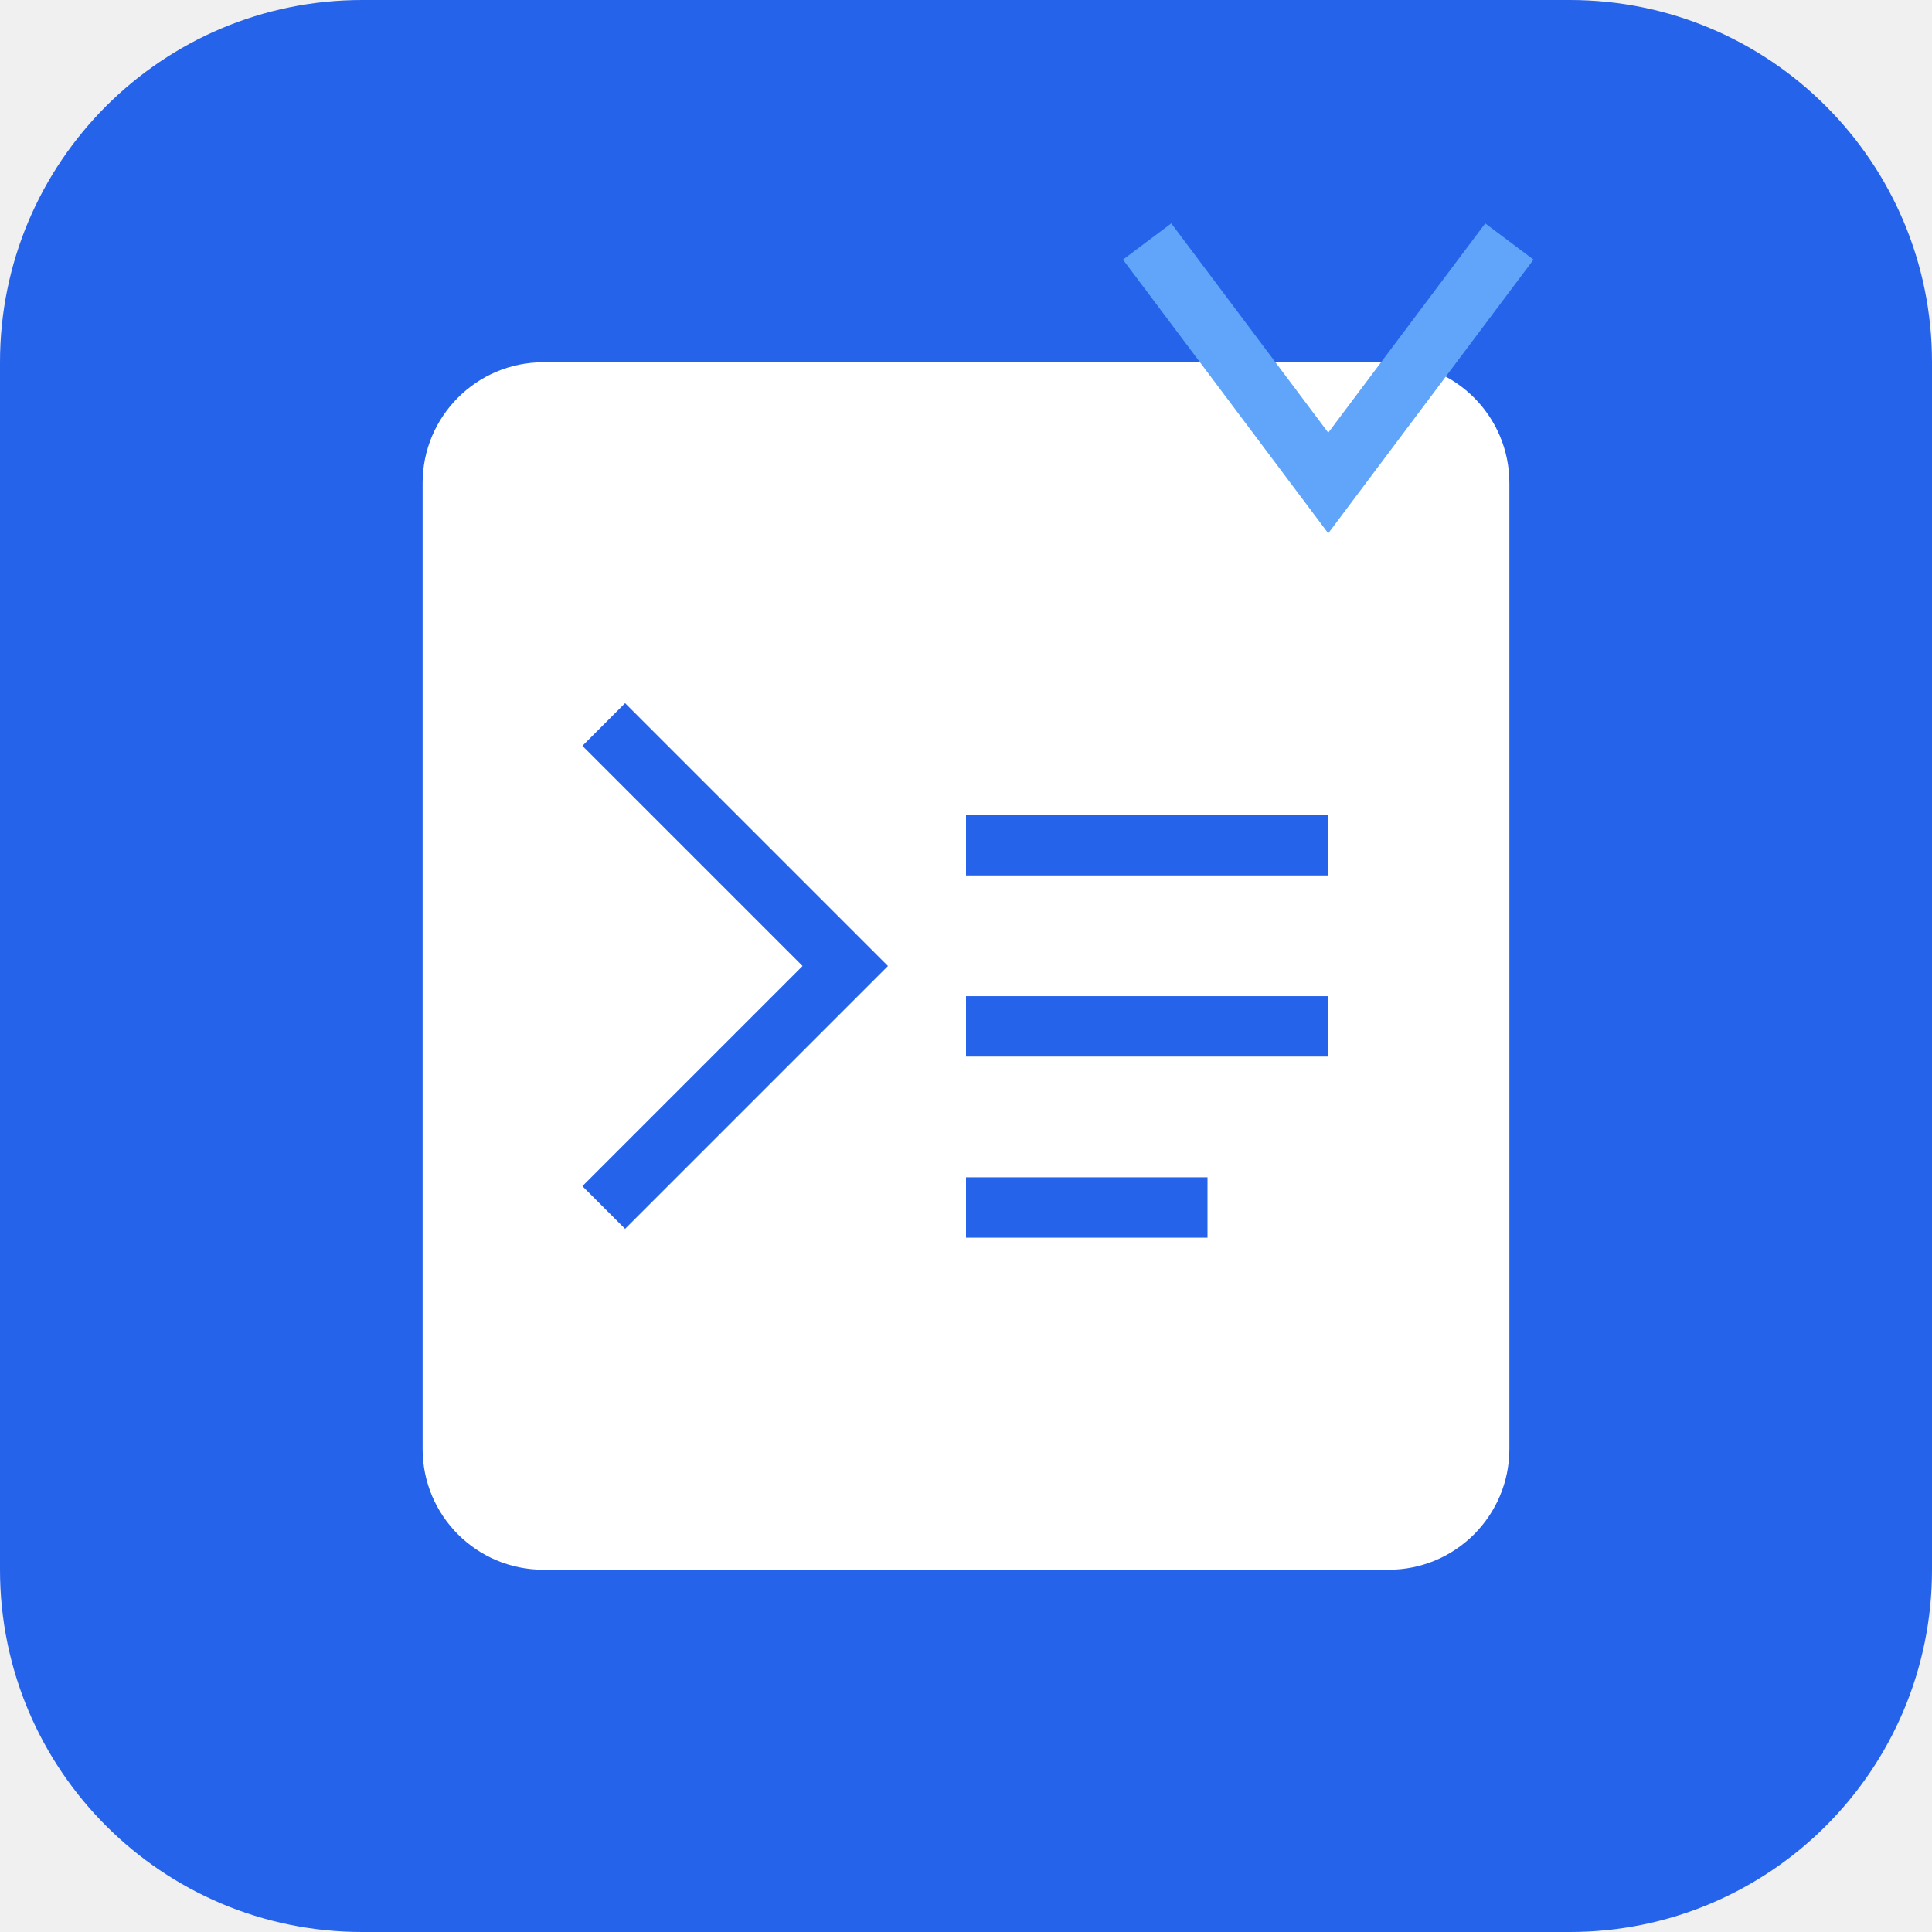
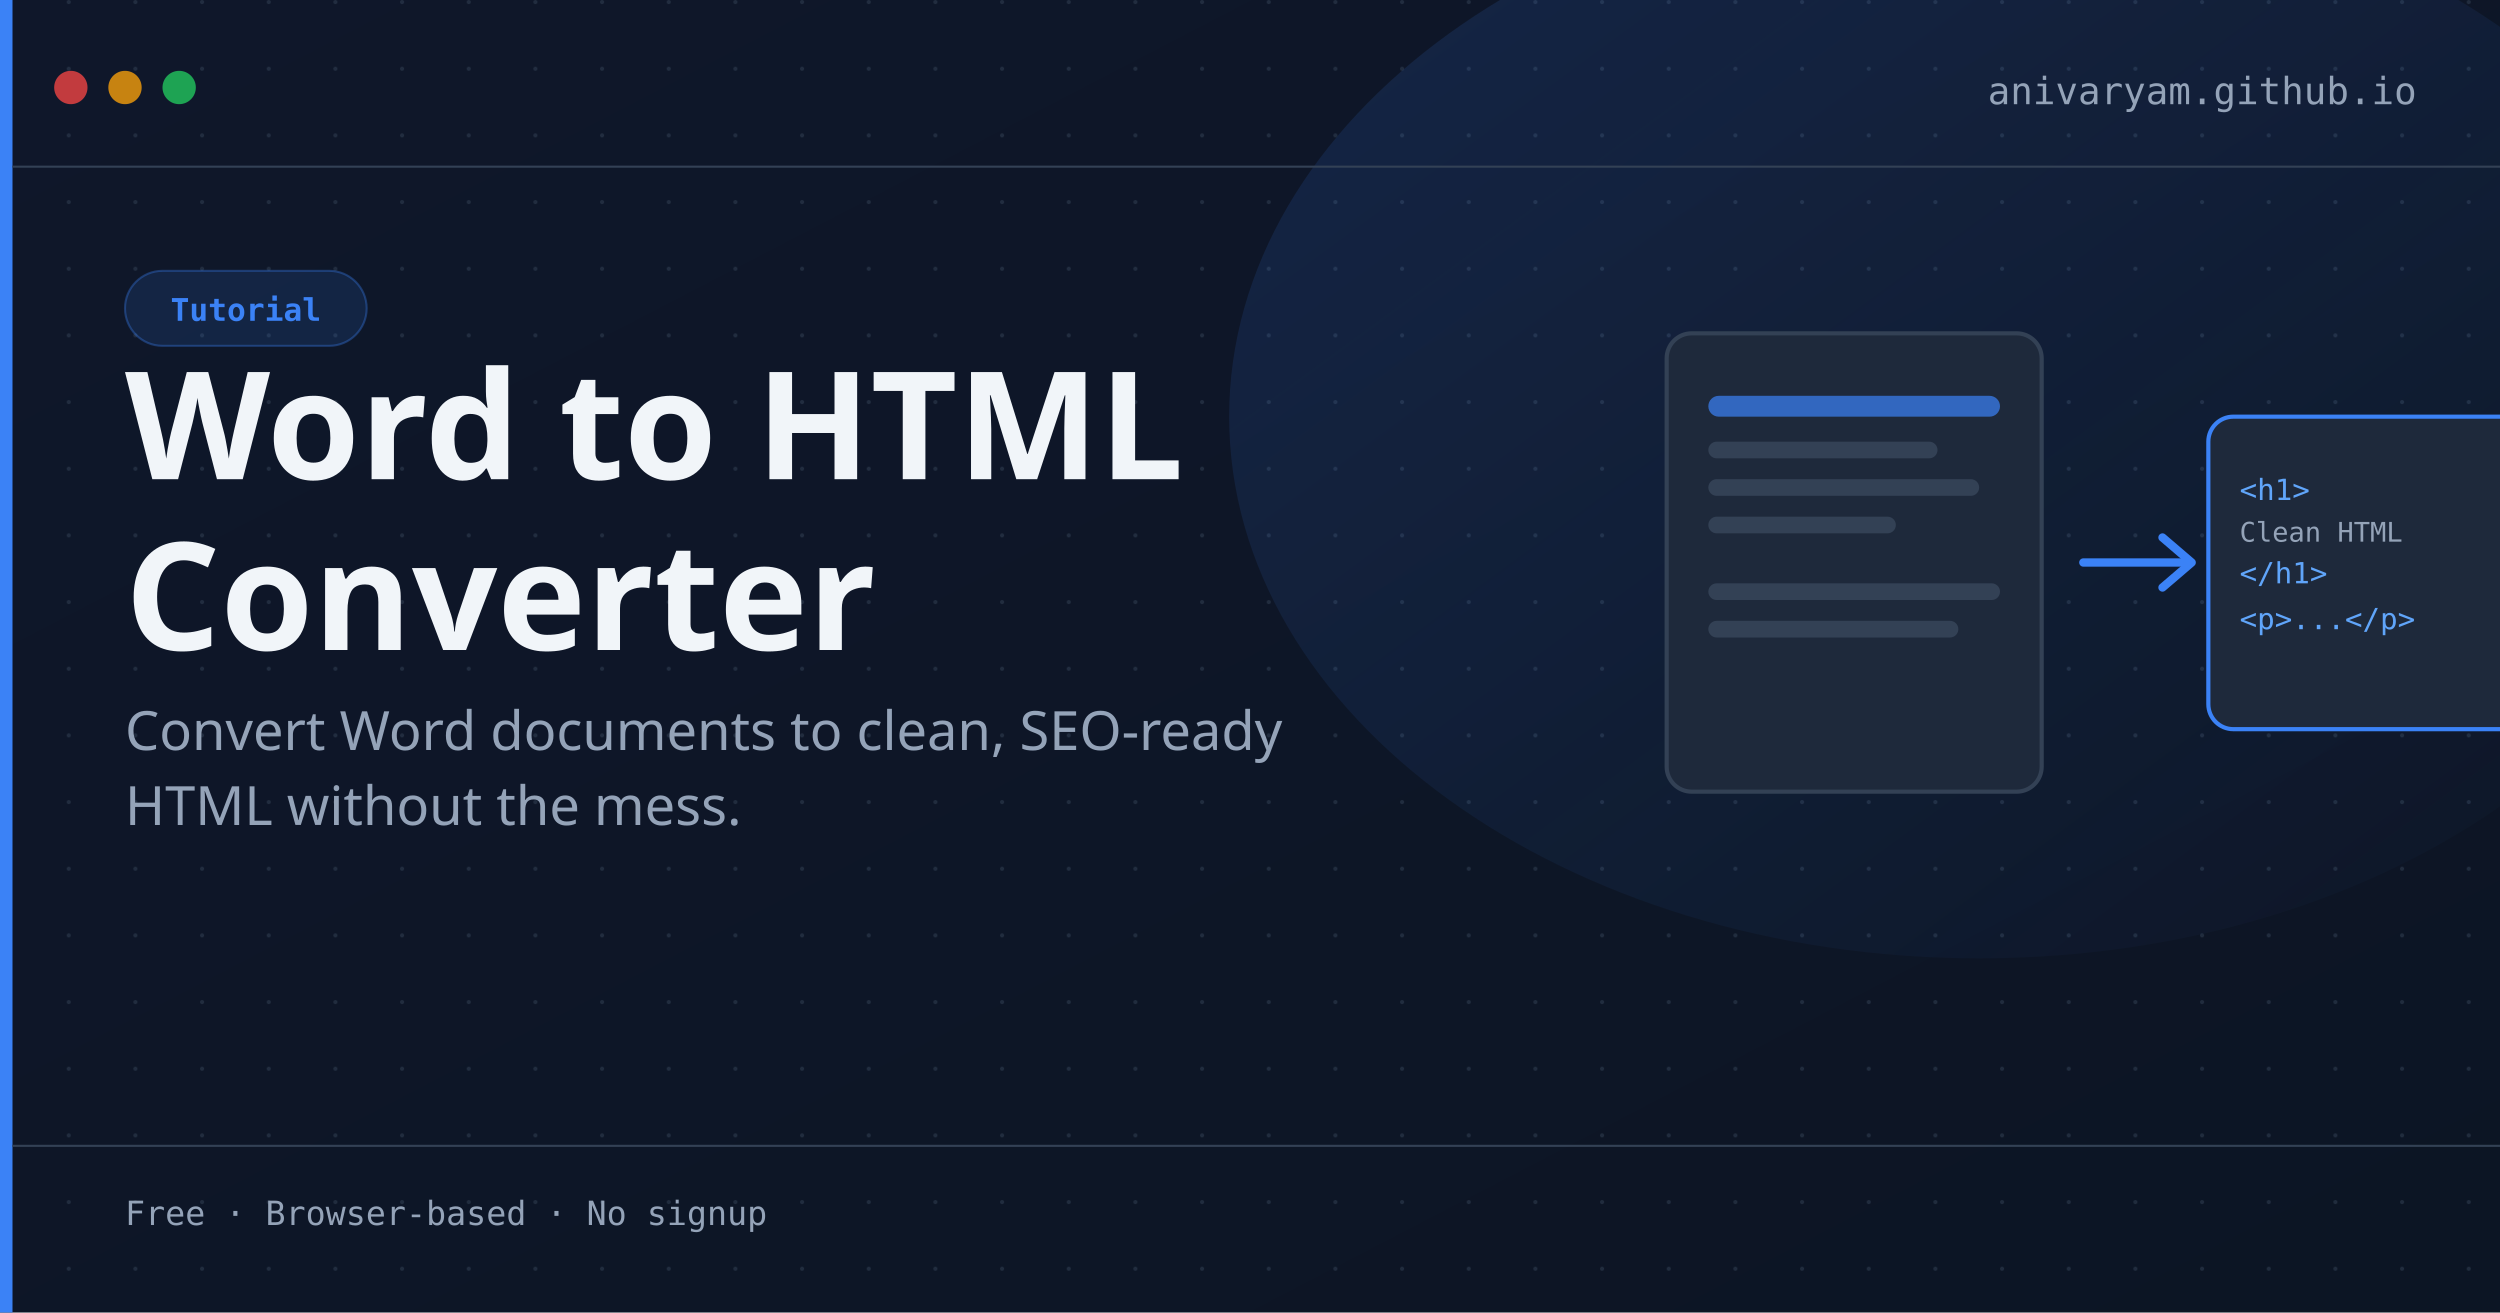
- <svg xmlns="http://www.w3.org/2000/svg" viewBox="0 0 64 64" fill="none">
-   <rect width="64" height="64" rx="12" fill="#2563eb" />
-   <rect x="14" y="12" width="36" height="40" rx="4" fill="white" />
-   <path d="M20 24 L28 32 L20 40" stroke="#2563eb" stroke-width="2" fill="none" />
-   <line x1="32" y1="28" x2="44" y2="28" stroke="#2563eb" stroke-width="2" />
-   <line x1="32" y1="34" x2="44" y2="34" stroke="#2563eb" stroke-width="2" />
-   <line x1="32" y1="40" x2="40" y2="40" stroke="#2563eb" stroke-width="2" />
-   <path d="M38 8 L44 16 L50 8" stroke="#60a5fa" stroke-width="2" fill="none" />
+ <svg xmlns="http://www.w3.org/2000/svg" viewBox="0 0 1200 630" width="1200" height="630">
+   <defs>
+     <linearGradient id="bg" x1="0%" y1="0%" x2="100%" y2="100%">
+       <stop offset="0%" stop-color="#0f172a" />
+       <stop offset="100%" stop-color="#0c1524" />
+     </linearGradient>
+     <linearGradient id="glow" x1="0%" y1="0%" x2="100%" y2="100%">
+       <stop offset="0%" stop-color="#3b82f6" stop-opacity="0.15" />
+       <stop offset="100%" stop-color="#3b82f6" stop-opacity="0" />
+     </linearGradient>
+     <pattern id="dots" x="0" y="0" width="32" height="32" patternUnits="userSpaceOnUse">
+       <circle cx="1" cy="1" r="1" fill="#334155" opacity="0.5" />
+     </pattern>
+   </defs>
+   <rect width="1200" height="630" fill="url(#bg)" />
+   <rect width="1200" height="630" fill="url(#dots)" />
+   <ellipse cx="950" cy="200" rx="360" ry="260" fill="url(#glow)" />
+   <rect x="0" y="0" width="6" height="630" fill="#3b82f6" />
+   <line x1="6" y1="80" x2="1200" y2="80" stroke="#334155" stroke-width="1" />
+   <circle cx="34" cy="42" r="8" fill="#ef4444" opacity="0.8" />
+   <circle cx="60" cy="42" r="8" fill="#f59e0b" opacity="0.8" />
+   <circle cx="86" cy="42" r="8" fill="#22c55e" opacity="0.8" />
+   <text x="1160" y="50" font-family="monospace" font-size="18" fill="#94a3b8" text-anchor="end">anivaryam.github.io</text>
+   <rect x="60" y="130" width="116" height="36" rx="18" fill="#3b82f622" stroke="#3b82f655" stroke-width="1" />
+   <text x="118" y="154" font-family="monospace" font-size="15" font-weight="600" fill="#3b82f6" text-anchor="middle">Tutorial</text>
+   <text x="60" y="230" font-family="system-ui,sans-serif" font-size="72" font-weight="bold" fill="#f1f5f9">Word to HTML</text>
+   <text x="60" y="312" font-family="system-ui,sans-serif" font-size="72" font-weight="bold" fill="#f1f5f9">Converter</text>
+   <text x="60" y="360" font-family="system-ui,sans-serif" font-size="26" font-weight="normal" fill="#94a3b8">Convert Word documents to clean, SEO-ready</text>
+   <text x="60" y="396" font-family="system-ui,sans-serif" font-size="26" font-weight="normal" fill="#94a3b8">HTML without the mess.</text>
+   <line x1="6" y1="550" x2="1200" y2="550" stroke="#334155" stroke-width="1" />
+   <text x="60" y="588" font-family="monospace" font-size="16" fill="#94a3b8">Free · Browser-based · No signup</text>
+   <g transform="translate(780, 140)">
+     <rect x="20" y="20" width="180" height="220" rx="12" fill="#1e293b" stroke="#334155" stroke-width="2" />
+     <rect x="40" y="50" width="140" height="10" rx="5" fill="#3b82f6" opacity="0.7" />
+     <rect x="40" y="72" width="110" height="8" rx="4" fill="#334155" />
+     <rect x="40" y="90" width="130" height="8" rx="4" fill="#334155" />
+     <rect x="40" y="108" width="90" height="8" rx="4" fill="#334155" />
+     <rect x="40" y="140" width="140" height="8" rx="4" fill="#334155" />
+     <rect x="40" y="158" width="120" height="8" rx="4" fill="#334155" />
+     <path d="M220 130 L270 130" stroke="#3b82f6" stroke-width="4" stroke-linecap="round" />
+     <path d="M258 118 L272 130 L258 142" stroke="#3b82f6" stroke-width="4" stroke-linecap="round" stroke-linejoin="round" fill="none" />
+     <rect x="280" y="60" width="180" height="150" rx="12" fill="#1e293b" stroke="#3b82f6" stroke-width="2" />
+     <text x="295" y="100" font-family="monospace" font-size="14" fill="#60a5fa">&lt;h1&gt;</text>
+     <text x="295" y="120" font-family="monospace" font-size="13" fill="#94a3b8">  Clean HTML</text>
+     <text x="295" y="140" font-family="monospace" font-size="14" fill="#60a5fa">&lt;/h1&gt;</text>
+     <text x="295" y="162" font-family="monospace" font-size="14" fill="#60a5fa">&lt;p&gt;...&lt;/p&gt;</text>
+   </g>
</svg>
